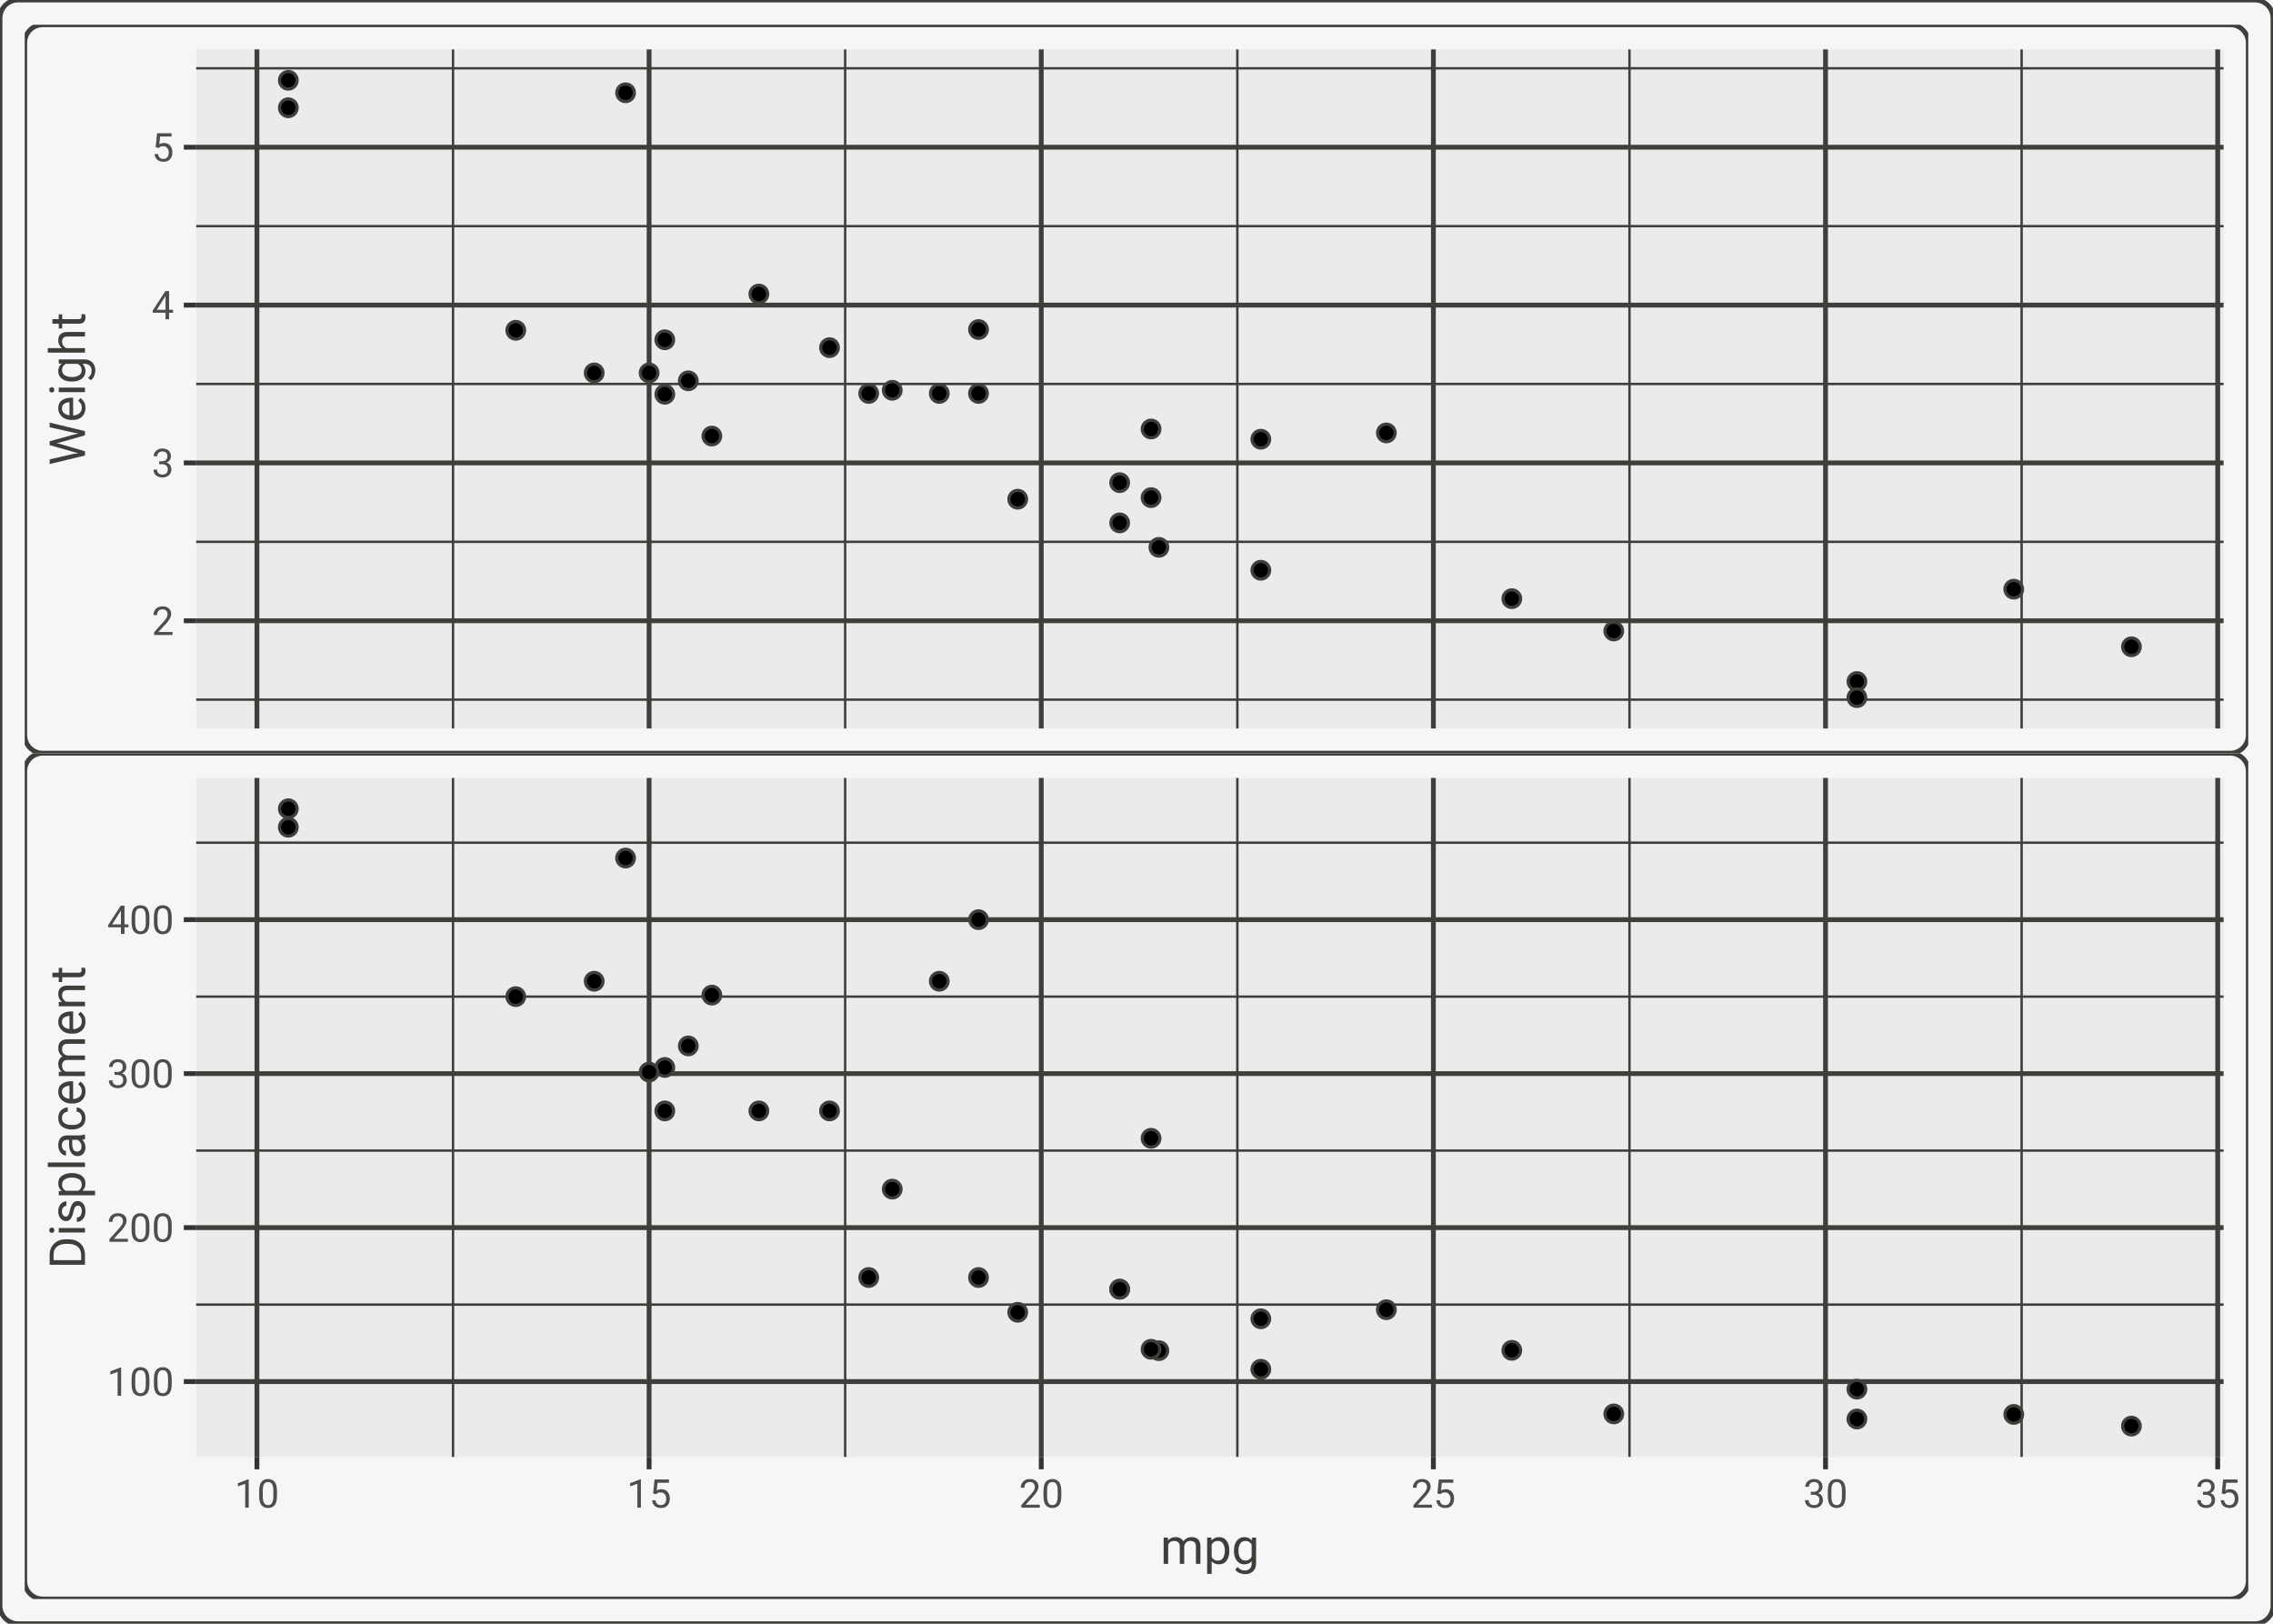
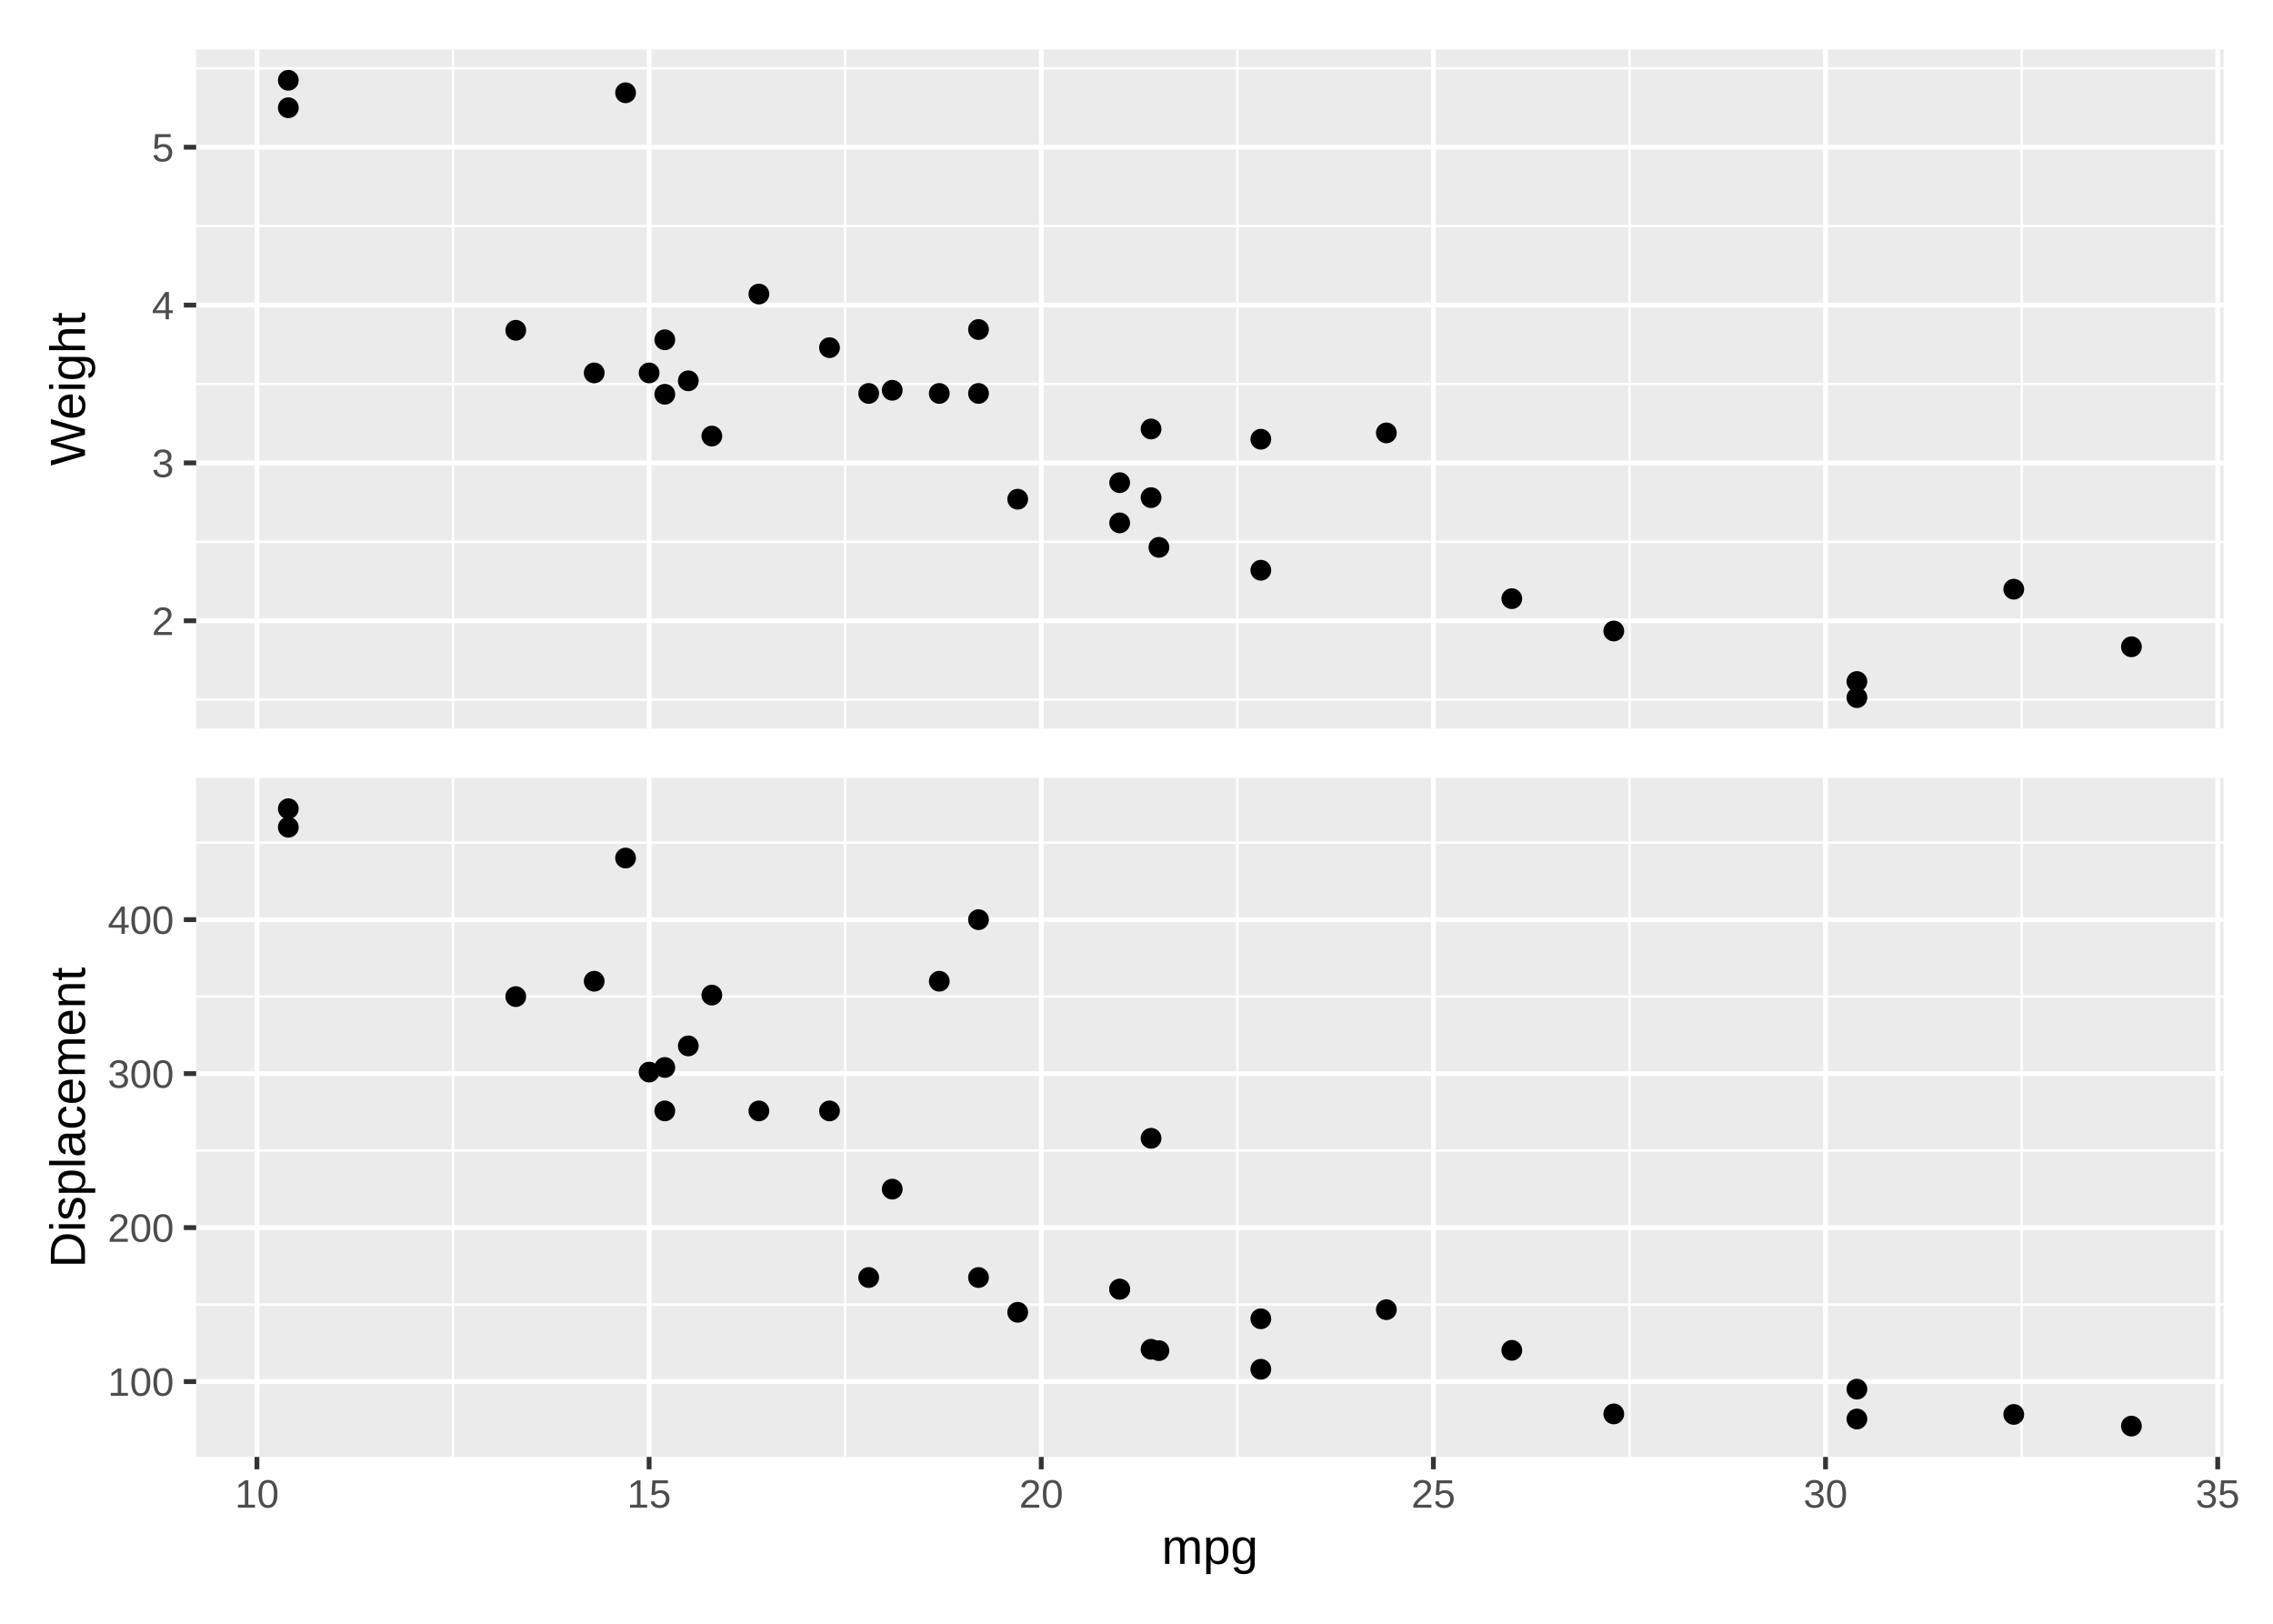
<svg xmlns="http://www.w3.org/2000/svg" width="504.00pt" height="360.00pt" viewBox="0 0 504.00 360.00">
  <g class="svglite">
    <defs>
      <style type="text/css">
-     /* theme-aware-processed */
-     .svglite line, .svglite polyline, .svglite polygon, .svglite path, .svglite circle {
+     .svglite line, .svglite polyline, .svglite polygon, .svglite path, .svglite rect, .svglite circle {
      fill: none;
-       stroke: #3E3F3A;
-       stroke-linecap: round;
-       stroke-linejoin: round;
-       stroke-miterlimit: 10.00;
-     }
-     .svglite &gt; g &gt; rect {
-       fill: none;
-       stroke: #3E3F3A;
+       stroke: #000000;
      stroke-linecap: round;
      stroke-linejoin: round;
      stroke-miterlimit: 10.00;
    }
    .svglite text {
      white-space: pre;
-       fill: #3E3F3A;
    }
    .svglite g.glyphgroup path {
      fill: inherit;
      stroke: none;
    }
  </style>
    </defs>
-     <rect class="svg-bg" width="100%" height="100%" style="stroke: none; fill: #F5F6F8;" />
+     <rect width="100%" height="100%" style="stroke: none; fill: none;" />
    <defs>
      <clipPath id="cpMC4wMHw1MDQuMDB8MC4wMHwzNjAuMDA=">
        <rect x="0.00" y="0.00" width="504.00" height="360.00" />
      </clipPath>
    </defs>
    <g clip-path="url(#cpMC4wMHw1MDQuMDB8MC4wMHwzNjAuMDA=)">
-       <rect rx="4" x="0.00" y="0" width="504.00" height="360.00" style="stroke-width: 1.07; stroke: #3E3F3A; fill: #F5F6F8;" />
+       <rect x="0.00" y="0" width="504.00" height="360.00" style="stroke-width: 1.07; stroke: #FFFFFF; fill: #FFFFFF;" />
    </g>
    <defs>
      <clipPath id="cpNDMuNTB8NDkzLjA0fDEwLjk2fDMyMy4wMg==">
        <rect x="43.50" y="10.96" width="449.54" height="312.07" />
      </clipPath>
    </defs>
    <g clip-path="url(#cpNDMuNTB8NDkzLjA0fDEwLjk2fDMyMy4wMg==)">
</g>
    <g clip-path="url(#cpMC4wMHw1MDQuMDB8MC4wMHwzNjAuMDA=)">
</g>
    <defs>
      <clipPath id="cpNS40OHw0OTguNTJ8NS40OHwxNjYuOTk=">
        <rect x="5.48" y="5.48" width="493.04" height="161.51" />
      </clipPath>
    </defs>
    <g clip-path="url(#cpNS40OHw0OTguNTJ8NS40OHwxNjYuOTk=)">
-       <rect rx="4" x="5.48" y="5.48" width="493.04" height="161.51" style="stroke-width: 1.07; stroke: #3E3F3A; fill: #F5F6F8;" />
+       <rect x="5.48" y="5.48" width="493.04" height="161.51" style="stroke-width: 1.07; stroke: #FFFFFF; fill: #FFFFFF;" />
    </g>
    <g clip-path="url(#cpMC4wMHw1MDQuMDB8MC4wMHwzNjAuMDA=)">
</g>
    <defs>
      <clipPath id="cpNS40OHw0OTguNTJ8MTY2Ljk5fDM1NC41Mg==">
        <rect x="5.48" y="166.99" width="493.04" height="187.53" />
      </clipPath>
    </defs>
    <g clip-path="url(#cpNS40OHw0OTguNTJ8MTY2Ljk5fDM1NC41Mg==)">
-       <rect rx="4" x="5.48" y="166.99" width="493.04" height="187.53" style="stroke-width: 1.07; stroke: #3E3F3A; fill: #F5F6F8;" />
+       <rect x="5.48" y="166.99" width="493.04" height="187.53" style="stroke-width: 1.07; stroke: #FFFFFF; fill: #FFFFFF;" />
    </g>
    <g clip-path="url(#cpMC4wMHw1MDQuMDB8MC4wMHwzNjAuMDA=)">
</g>
    <defs>
      <clipPath id="cpNDMuNTB8NDkzLjA0fDEwLjk2fDE2MS41MQ==">
        <rect x="43.50" y="10.96" width="449.54" height="150.55" />
      </clipPath>
    </defs>
    <g clip-path="url(#cpNDMuNTB8NDkzLjA0fDEwLjk2fDE2MS41MQ==)">
      <rect x="43.50" y="10.96" width="449.54" height="150.55" style="stroke-width: 1.07; stroke: none; fill: #EBEBEB;" />
-       <polyline points="43.50,155.12 493.04,155.12 " style="stroke-width: 0.53; stroke: #3E3F3A; stroke-linecap: butt;" />
-       <polyline points="43.50,120.13 493.04,120.13 " style="stroke-width: 0.53; stroke: #3E3F3A; stroke-linecap: butt;" />
-       <polyline points="43.50,85.13 493.04,85.13 " style="stroke-width: 0.53; stroke: #3E3F3A; stroke-linecap: butt;" />
-       <polyline points="43.50,50.14 493.04,50.14 " style="stroke-width: 0.53; stroke: #3E3F3A; stroke-linecap: butt;" />
-       <polyline points="43.50,15.14 493.04,15.14 " style="stroke-width: 0.53; stroke: #3E3F3A; stroke-linecap: butt;" />
-       <polyline points="100.45,161.51 100.45,10.96 " style="stroke-width: 0.53; stroke: #3E3F3A; stroke-linecap: butt;" />
-       <polyline points="187.40,161.51 187.40,10.96 " style="stroke-width: 0.53; stroke: #3E3F3A; stroke-linecap: butt;" />
-       <polyline points="274.36,161.51 274.36,10.96 " style="stroke-width: 0.53; stroke: #3E3F3A; stroke-linecap: butt;" />
-       <polyline points="361.31,161.51 361.31,10.96 " style="stroke-width: 0.53; stroke: #3E3F3A; stroke-linecap: butt;" />
-       <polyline points="448.26,161.51 448.26,10.96 " style="stroke-width: 0.53; stroke: #3E3F3A; stroke-linecap: butt;" />
-       <polyline points="43.50,137.63 493.04,137.63 " style="stroke-width: 1.07; stroke: #3E3F3A; stroke-linecap: butt;" />
-       <polyline points="43.50,102.63 493.04,102.63 " style="stroke-width: 1.07; stroke: #3E3F3A; stroke-linecap: butt;" />
-       <polyline points="43.50,67.64 493.04,67.64 " style="stroke-width: 1.07; stroke: #3E3F3A; stroke-linecap: butt;" />
-       <polyline points="43.50,32.64 493.04,32.64 " style="stroke-width: 1.07; stroke: #3E3F3A; stroke-linecap: butt;" />
-       <polyline points="56.97,161.51 56.97,10.96 " style="stroke-width: 1.07; stroke: #3E3F3A; stroke-linecap: butt;" />
-       <polyline points="143.93,161.51 143.93,10.96 " style="stroke-width: 1.07; stroke: #3E3F3A; stroke-linecap: butt;" />
-       <polyline points="230.88,161.51 230.88,10.96 " style="stroke-width: 1.07; stroke: #3E3F3A; stroke-linecap: butt;" />
-       <polyline points="317.83,161.51 317.83,10.96 " style="stroke-width: 1.07; stroke: #3E3F3A; stroke-linecap: butt;" />
-       <polyline points="404.78,161.51 404.78,10.96 " style="stroke-width: 1.07; stroke: #3E3F3A; stroke-linecap: butt;" />
-       <polyline points="491.74,161.51 491.74,10.96 " style="stroke-width: 1.07; stroke: #3E3F3A; stroke-linecap: butt;" />
+       <polyline points="43.50,155.12 493.04,155.12 " style="stroke-width: 0.53; stroke: #FFFFFF; stroke-linecap: butt;" />
+       <polyline points="43.50,120.13 493.04,120.13 " style="stroke-width: 0.53; stroke: #FFFFFF; stroke-linecap: butt;" />
+       <polyline points="43.50,85.13 493.04,85.13 " style="stroke-width: 0.53; stroke: #FFFFFF; stroke-linecap: butt;" />
+       <polyline points="43.50,50.14 493.04,50.14 " style="stroke-width: 0.53; stroke: #FFFFFF; stroke-linecap: butt;" />
+       <polyline points="43.50,15.14 493.04,15.14 " style="stroke-width: 0.53; stroke: #FFFFFF; stroke-linecap: butt;" />
+       <polyline points="100.45,161.51 100.45,10.96 " style="stroke-width: 0.53; stroke: #FFFFFF; stroke-linecap: butt;" />
+       <polyline points="187.40,161.51 187.40,10.96 " style="stroke-width: 0.53; stroke: #FFFFFF; stroke-linecap: butt;" />
+       <polyline points="274.36,161.51 274.36,10.96 " style="stroke-width: 0.53; stroke: #FFFFFF; stroke-linecap: butt;" />
+       <polyline points="361.31,161.51 361.31,10.96 " style="stroke-width: 0.53; stroke: #FFFFFF; stroke-linecap: butt;" />
+       <polyline points="448.26,161.51 448.26,10.96 " style="stroke-width: 0.53; stroke: #FFFFFF; stroke-linecap: butt;" />
+       <polyline points="43.50,137.63 493.04,137.63 " style="stroke-width: 1.07; stroke: #FFFFFF; stroke-linecap: butt;" />
+       <polyline points="43.50,102.63 493.04,102.63 " style="stroke-width: 1.07; stroke: #FFFFFF; stroke-linecap: butt;" />
+       <polyline points="43.50,67.64 493.04,67.64 " style="stroke-width: 1.07; stroke: #FFFFFF; stroke-linecap: butt;" />
+       <polyline points="43.50,32.64 493.04,32.64 " style="stroke-width: 1.07; stroke: #FFFFFF; stroke-linecap: butt;" />
+       <polyline points="56.97,161.51 56.97,10.96 " style="stroke-width: 1.07; stroke: #FFFFFF; stroke-linecap: butt;" />
+       <polyline points="143.93,161.51 143.93,10.96 " style="stroke-width: 1.07; stroke: #FFFFFF; stroke-linecap: butt;" />
+       <polyline points="230.88,161.51 230.88,10.96 " style="stroke-width: 1.07; stroke: #FFFFFF; stroke-linecap: butt;" />
+       <polyline points="317.83,161.51 317.83,10.96 " style="stroke-width: 1.07; stroke: #FFFFFF; stroke-linecap: butt;" />
+       <polyline points="404.78,161.51 404.78,10.96 " style="stroke-width: 1.07; stroke: #FFFFFF; stroke-linecap: butt;" />
+       <polyline points="491.74,161.51 491.74,10.96 " style="stroke-width: 1.07; stroke: #FFFFFF; stroke-linecap: butt;" />
      <circle cx="248.27" cy="115.93" r="1.95" style="stroke-width: 0.71; fill: #000000;" />
      <circle cx="248.27" cy="107.01" r="1.95" style="stroke-width: 0.71; fill: #000000;" />
      <circle cx="279.57" cy="126.43" r="1.95" style="stroke-width: 0.71; fill: #000000;" />
      <circle cx="255.23" cy="95.11" r="1.95" style="stroke-width: 0.71; fill: #000000;" />
      <circle cx="208.27" cy="87.23" r="1.95" style="stroke-width: 0.71; fill: #000000;" />
      <circle cx="197.84" cy="86.53" r="1.95" style="stroke-width: 0.71; fill: #000000;" />
      <circle cx="131.75" cy="82.68" r="1.95" style="stroke-width: 0.71; fill: #000000;" />
      <circle cx="307.40" cy="95.98" r="1.95" style="stroke-width: 0.71; fill: #000000;" />
      <circle cx="279.57" cy="97.38" r="1.95" style="stroke-width: 0.71; fill: #000000;" />
      <circle cx="216.97" cy="87.23" r="1.95" style="stroke-width: 0.71; fill: #000000;" />
      <circle cx="192.62" cy="87.23" r="1.95" style="stroke-width: 0.71; fill: #000000;" />
      <circle cx="168.27" cy="65.19" r="1.95" style="stroke-width: 0.71; fill: #000000;" />
      <circle cx="183.93" cy="77.08" r="1.95" style="stroke-width: 0.71; fill: #000000;" />
      <circle cx="147.41" cy="75.33" r="1.95" style="stroke-width: 0.71; fill: #000000;" />
      <circle cx="63.93" cy="23.89" r="1.95" style="stroke-width: 0.71; fill: #000000;" />
      <circle cx="63.93" cy="17.80" r="1.95" style="stroke-width: 0.71; fill: #000000;" />
      <circle cx="138.71" cy="20.57" r="1.95" style="stroke-width: 0.71; fill: #000000;" />
      <circle cx="446.52" cy="130.63" r="1.95" style="stroke-width: 0.71; fill: #000000;" />
      <circle cx="411.74" cy="151.10" r="1.95" style="stroke-width: 0.71; fill: #000000;" />
      <circle cx="472.61" cy="143.40" r="1.95" style="stroke-width: 0.71; fill: #000000;" />
      <circle cx="256.97" cy="121.35" r="1.95" style="stroke-width: 0.71; fill: #000000;" />
      <circle cx="152.62" cy="84.43" r="1.95" style="stroke-width: 0.71; fill: #000000;" />
      <circle cx="147.41" cy="87.41" r="1.95" style="stroke-width: 0.71; fill: #000000;" />
      <circle cx="114.36" cy="73.23" r="1.95" style="stroke-width: 0.71; fill: #000000;" />
      <circle cx="216.97" cy="73.06" r="1.95" style="stroke-width: 0.71; fill: #000000;" />
      <circle cx="357.83" cy="139.90" r="1.95" style="stroke-width: 0.71; fill: #000000;" />
      <circle cx="335.22" cy="132.73" r="1.95" style="stroke-width: 0.71; fill: #000000;" />
      <circle cx="411.74" cy="154.67" r="1.95" style="stroke-width: 0.71; fill: #000000;" />
      <circle cx="157.84" cy="96.68" r="1.95" style="stroke-width: 0.71; fill: #000000;" />
      <circle cx="225.66" cy="110.68" r="1.95" style="stroke-width: 0.71; fill: #000000;" />
      <circle cx="143.93" cy="82.68" r="1.95" style="stroke-width: 0.71; fill: #000000;" />
      <circle cx="255.23" cy="110.33" r="1.95" style="stroke-width: 0.71; fill: #000000;" />
    </g>
    <g clip-path="url(#cpMC4wMHw1MDQuMDB8MC4wMHwzNjAuMDA=)">
-       <text x="38.57" y="140.78" text-anchor="end" style="font-size: 8.80px;fill: #4D4D4D; font-family: &quot;Roboto&quot;, -apple-system, BlinkMacSystemFont, &quot;Segoe UI&quot;, system-ui, sans-serif;" textLength="4.89px" lengthAdjust="spacingAndGlyphs">2</text>
-       <text x="38.57" y="105.78" text-anchor="end" style="font-size: 8.80px;fill: #4D4D4D; font-family: &quot;Roboto&quot;, -apple-system, BlinkMacSystemFont, &quot;Segoe UI&quot;, system-ui, sans-serif;" textLength="4.89px" lengthAdjust="spacingAndGlyphs">3</text>
-       <text x="38.57" y="70.79" text-anchor="end" style="font-size: 8.80px;fill: #4D4D4D; font-family: &quot;Roboto&quot;, -apple-system, BlinkMacSystemFont, &quot;Segoe UI&quot;, system-ui, sans-serif;" textLength="4.89px" lengthAdjust="spacingAndGlyphs">4</text>
-       <text x="38.57" y="35.79" text-anchor="end" style="font-size: 8.80px;fill: #4D4D4D; font-family: &quot;Roboto&quot;, -apple-system, BlinkMacSystemFont, &quot;Segoe UI&quot;, system-ui, sans-serif;" textLength="4.89px" lengthAdjust="spacingAndGlyphs">5</text>
+       <text x="38.57" y="140.78" text-anchor="end" style="font-size: 8.80px;fill: #4D4D4D; font-family: &quot;Arial&quot;;" textLength="4.89px" lengthAdjust="spacingAndGlyphs">2</text>
+       <text x="38.57" y="105.78" text-anchor="end" style="font-size: 8.80px;fill: #4D4D4D; font-family: &quot;Arial&quot;;" textLength="4.89px" lengthAdjust="spacingAndGlyphs">3</text>
+       <text x="38.57" y="70.79" text-anchor="end" style="font-size: 8.80px;fill: #4D4D4D; font-family: &quot;Arial&quot;;" textLength="4.89px" lengthAdjust="spacingAndGlyphs">4</text>
+       <text x="38.57" y="35.79" text-anchor="end" style="font-size: 8.80px;fill: #4D4D4D; font-family: &quot;Arial&quot;;" textLength="4.89px" lengthAdjust="spacingAndGlyphs">5</text>
      <polyline points="40.76,137.63 43.50,137.63 " style="stroke-width: 1.07; stroke: #333333; stroke-linecap: butt;" />
      <polyline points="40.76,102.63 43.50,102.63 " style="stroke-width: 1.07; stroke: #333333; stroke-linecap: butt;" />
      <polyline points="40.76,67.64 43.50,67.64 " style="stroke-width: 1.07; stroke: #333333; stroke-linecap: butt;" />
      <polyline points="40.76,32.64 43.50,32.64 " style="stroke-width: 1.07; stroke: #333333; stroke-linecap: butt;" />
-       <text transform="translate(18.84,86.24) rotate(-90)" text-anchor="middle" style="font-size: 11.00px; font-family: &quot;Roboto&quot;, -apple-system, BlinkMacSystemFont, &quot;Segoe UI&quot;, system-ui, sans-serif;" textLength="34.05px" lengthAdjust="spacingAndGlyphs">Weight</text>
+       <text transform="translate(18.84,86.24) rotate(-90)" text-anchor="middle" style="font-size: 11.00px; font-family: &quot;Arial&quot;;" textLength="34.05px" lengthAdjust="spacingAndGlyphs">Weight</text>
    </g>
    <defs>
      <clipPath id="cpNDMuNTB8NDkzLjA0fDE3Mi40N3wzMjMuMDI=">
        <rect x="43.50" y="172.47" width="449.54" height="150.55" />
      </clipPath>
    </defs>
    <g clip-path="url(#cpNDMuNTB8NDkzLjA0fDE3Mi40N3wzMjMuMDI=)">
      <rect x="43.50" y="172.47" width="449.54" height="150.55" style="stroke-width: 1.07; stroke: none; fill: #EBEBEB;" />
-       <polyline points="43.50,289.24 493.04,289.24 " style="stroke-width: 0.53; stroke: #3E3F3A; stroke-linecap: butt;" />
-       <polyline points="43.50,255.10 493.04,255.10 " style="stroke-width: 0.53; stroke: #3E3F3A; stroke-linecap: butt;" />
-       <polyline points="43.50,220.96 493.04,220.96 " style="stroke-width: 0.53; stroke: #3E3F3A; stroke-linecap: butt;" />
-       <polyline points="43.50,186.83 493.04,186.83 " style="stroke-width: 0.53; stroke: #3E3F3A; stroke-linecap: butt;" />
-       <polyline points="100.45,323.02 100.45,172.47 " style="stroke-width: 0.53; stroke: #3E3F3A; stroke-linecap: butt;" />
-       <polyline points="187.40,323.02 187.40,172.47 " style="stroke-width: 0.53; stroke: #3E3F3A; stroke-linecap: butt;" />
-       <polyline points="274.36,323.02 274.36,172.47 " style="stroke-width: 0.53; stroke: #3E3F3A; stroke-linecap: butt;" />
-       <polyline points="361.31,323.02 361.31,172.47 " style="stroke-width: 0.53; stroke: #3E3F3A; stroke-linecap: butt;" />
-       <polyline points="448.26,323.02 448.26,172.47 " style="stroke-width: 0.53; stroke: #3E3F3A; stroke-linecap: butt;" />
-       <polyline points="43.50,306.31 493.04,306.31 " style="stroke-width: 1.07; stroke: #3E3F3A; stroke-linecap: butt;" />
-       <polyline points="43.50,272.17 493.04,272.17 " style="stroke-width: 1.07; stroke: #3E3F3A; stroke-linecap: butt;" />
-       <polyline points="43.50,238.03 493.04,238.03 " style="stroke-width: 1.07; stroke: #3E3F3A; stroke-linecap: butt;" />
-       <polyline points="43.50,203.90 493.04,203.90 " style="stroke-width: 1.07; stroke: #3E3F3A; stroke-linecap: butt;" />
-       <polyline points="56.97,323.02 56.97,172.47 " style="stroke-width: 1.07; stroke: #3E3F3A; stroke-linecap: butt;" />
-       <polyline points="143.93,323.02 143.93,172.47 " style="stroke-width: 1.07; stroke: #3E3F3A; stroke-linecap: butt;" />
-       <polyline points="230.88,323.02 230.88,172.47 " style="stroke-width: 1.07; stroke: #3E3F3A; stroke-linecap: butt;" />
-       <polyline points="317.83,323.02 317.83,172.47 " style="stroke-width: 1.07; stroke: #3E3F3A; stroke-linecap: butt;" />
-       <polyline points="404.78,323.02 404.78,172.47 " style="stroke-width: 1.07; stroke: #3E3F3A; stroke-linecap: butt;" />
-       <polyline points="491.74,323.02 491.74,172.47 " style="stroke-width: 1.07; stroke: #3E3F3A; stroke-linecap: butt;" />
+       <polyline points="43.50,289.24 493.04,289.24 " style="stroke-width: 0.53; stroke: #FFFFFF; stroke-linecap: butt;" />
+       <polyline points="43.50,255.10 493.04,255.10 " style="stroke-width: 0.53; stroke: #FFFFFF; stroke-linecap: butt;" />
+       <polyline points="43.50,220.96 493.04,220.96 " style="stroke-width: 0.53; stroke: #FFFFFF; stroke-linecap: butt;" />
+       <polyline points="43.50,186.83 493.04,186.83 " style="stroke-width: 0.53; stroke: #FFFFFF; stroke-linecap: butt;" />
+       <polyline points="100.45,323.02 100.45,172.47 " style="stroke-width: 0.53; stroke: #FFFFFF; stroke-linecap: butt;" />
+       <polyline points="187.40,323.02 187.40,172.47 " style="stroke-width: 0.53; stroke: #FFFFFF; stroke-linecap: butt;" />
+       <polyline points="274.36,323.02 274.36,172.47 " style="stroke-width: 0.53; stroke: #FFFFFF; stroke-linecap: butt;" />
+       <polyline points="361.31,323.02 361.31,172.47 " style="stroke-width: 0.53; stroke: #FFFFFF; stroke-linecap: butt;" />
+       <polyline points="448.26,323.02 448.26,172.47 " style="stroke-width: 0.53; stroke: #FFFFFF; stroke-linecap: butt;" />
+       <polyline points="43.50,306.31 493.04,306.31 " style="stroke-width: 1.07; stroke: #FFFFFF; stroke-linecap: butt;" />
+       <polyline points="43.50,272.17 493.04,272.17 " style="stroke-width: 1.07; stroke: #FFFFFF; stroke-linecap: butt;" />
+       <polyline points="43.50,238.03 493.04,238.03 " style="stroke-width: 1.07; stroke: #FFFFFF; stroke-linecap: butt;" />
+       <polyline points="43.50,203.90 493.04,203.90 " style="stroke-width: 1.07; stroke: #FFFFFF; stroke-linecap: butt;" />
+       <polyline points="56.97,323.02 56.97,172.47 " style="stroke-width: 1.07; stroke: #FFFFFF; stroke-linecap: butt;" />
+       <polyline points="143.93,323.02 143.93,172.47 " style="stroke-width: 1.07; stroke: #FFFFFF; stroke-linecap: butt;" />
+       <polyline points="230.88,323.02 230.88,172.47 " style="stroke-width: 1.07; stroke: #FFFFFF; stroke-linecap: butt;" />
+       <polyline points="317.83,323.02 317.83,172.47 " style="stroke-width: 1.07; stroke: #FFFFFF; stroke-linecap: butt;" />
+       <polyline points="404.78,323.02 404.78,172.47 " style="stroke-width: 1.07; stroke: #FFFFFF; stroke-linecap: butt;" />
+       <polyline points="491.74,323.02 491.74,172.47 " style="stroke-width: 1.07; stroke: #FFFFFF; stroke-linecap: butt;" />
      <circle cx="248.27" cy="285.83" r="1.95" style="stroke-width: 0.71; fill: #000000;" />
      <circle cx="248.27" cy="285.83" r="1.95" style="stroke-width: 0.71; fill: #000000;" />
      <circle cx="279.57" cy="303.58" r="1.95" style="stroke-width: 0.71; fill: #000000;" />
      <circle cx="255.23" cy="252.37" r="1.95" style="stroke-width: 0.71; fill: #000000;" />
      <circle cx="208.27" cy="217.55" r="1.95" style="stroke-width: 0.71; fill: #000000;" />
      <circle cx="197.84" cy="263.64" r="1.95" style="stroke-width: 0.71; fill: #000000;" />
      <circle cx="131.75" cy="217.55" r="1.95" style="stroke-width: 0.71; fill: #000000;" />
      <circle cx="307.40" cy="290.37" r="1.95" style="stroke-width: 0.71; fill: #000000;" />
      <circle cx="279.57" cy="292.39" r="1.95" style="stroke-width: 0.71; fill: #000000;" />
      <circle cx="216.97" cy="283.24" r="1.95" style="stroke-width: 0.71; fill: #000000;" />
      <circle cx="192.62" cy="283.24" r="1.95" style="stroke-width: 0.71; fill: #000000;" />
      <circle cx="168.27" cy="246.30" r="1.95" style="stroke-width: 0.71; fill: #000000;" />
      <circle cx="183.93" cy="246.30" r="1.95" style="stroke-width: 0.71; fill: #000000;" />
      <circle cx="147.41" cy="246.30" r="1.95" style="stroke-width: 0.71; fill: #000000;" />
      <circle cx="63.93" cy="179.31" r="1.95" style="stroke-width: 0.71; fill: #000000;" />
      <circle cx="63.93" cy="183.41" r="1.95" style="stroke-width: 0.71; fill: #000000;" />
      <circle cx="138.71" cy="190.24" r="1.95" style="stroke-width: 0.71; fill: #000000;" />
      <circle cx="446.52" cy="313.59" r="1.95" style="stroke-width: 0.71; fill: #000000;" />
      <circle cx="411.74" cy="314.61" r="1.95" style="stroke-width: 0.71; fill: #000000;" />
      <circle cx="472.61" cy="316.18" r="1.95" style="stroke-width: 0.71; fill: #000000;" />
      <circle cx="256.97" cy="299.45" r="1.95" style="stroke-width: 0.71; fill: #000000;" />
      <circle cx="152.62" cy="231.89" r="1.95" style="stroke-width: 0.71; fill: #000000;" />
      <circle cx="147.41" cy="236.67" r="1.95" style="stroke-width: 0.71; fill: #000000;" />
      <circle cx="114.36" cy="220.96" r="1.95" style="stroke-width: 0.71; fill: #000000;" />
      <circle cx="216.97" cy="203.90" r="1.95" style="stroke-width: 0.71; fill: #000000;" />
      <circle cx="357.83" cy="313.48" r="1.95" style="stroke-width: 0.71; fill: #000000;" />
      <circle cx="335.22" cy="299.38" r="1.95" style="stroke-width: 0.71; fill: #000000;" />
      <circle cx="411.74" cy="307.99" r="1.95" style="stroke-width: 0.71; fill: #000000;" />
      <circle cx="157.84" cy="220.62" r="1.95" style="stroke-width: 0.71; fill: #000000;" />
      <circle cx="225.66" cy="290.95" r="1.95" style="stroke-width: 0.71; fill: #000000;" />
      <circle cx="143.93" cy="237.69" r="1.95" style="stroke-width: 0.71; fill: #000000;" />
      <circle cx="255.23" cy="299.15" r="1.95" style="stroke-width: 0.71; fill: #000000;" />
    </g>
    <g clip-path="url(#cpMC4wMHw1MDQuMDB8MC4wMHwzNjAuMDA=)">
-       <text x="38.57" y="309.46" text-anchor="end" style="font-size: 8.80px;fill: #4D4D4D; font-family: &quot;Roboto&quot;, -apple-system, BlinkMacSystemFont, &quot;Segoe UI&quot;, system-ui, sans-serif;" textLength="14.67px" lengthAdjust="spacingAndGlyphs">100</text>
-       <text x="38.57" y="275.32" text-anchor="end" style="font-size: 8.80px;fill: #4D4D4D; font-family: &quot;Roboto&quot;, -apple-system, BlinkMacSystemFont, &quot;Segoe UI&quot;, system-ui, sans-serif;" textLength="14.67px" lengthAdjust="spacingAndGlyphs">200</text>
-       <text x="38.57" y="241.18" text-anchor="end" style="font-size: 8.80px;fill: #4D4D4D; font-family: &quot;Roboto&quot;, -apple-system, BlinkMacSystemFont, &quot;Segoe UI&quot;, system-ui, sans-serif;" textLength="14.67px" lengthAdjust="spacingAndGlyphs">300</text>
-       <text x="38.57" y="207.05" text-anchor="end" style="font-size: 8.80px;fill: #4D4D4D; font-family: &quot;Roboto&quot;, -apple-system, BlinkMacSystemFont, &quot;Segoe UI&quot;, system-ui, sans-serif;" textLength="14.67px" lengthAdjust="spacingAndGlyphs">400</text>
+       <text x="38.57" y="309.46" text-anchor="end" style="font-size: 8.80px;fill: #4D4D4D; font-family: &quot;Arial&quot;;" textLength="14.67px" lengthAdjust="spacingAndGlyphs">100</text>
+       <text x="38.57" y="275.32" text-anchor="end" style="font-size: 8.80px;fill: #4D4D4D; font-family: &quot;Arial&quot;;" textLength="14.67px" lengthAdjust="spacingAndGlyphs">200</text>
+       <text x="38.57" y="241.18" text-anchor="end" style="font-size: 8.80px;fill: #4D4D4D; font-family: &quot;Arial&quot;;" textLength="14.67px" lengthAdjust="spacingAndGlyphs">300</text>
+       <text x="38.57" y="207.05" text-anchor="end" style="font-size: 8.80px;fill: #4D4D4D; font-family: &quot;Arial&quot;;" textLength="14.67px" lengthAdjust="spacingAndGlyphs">400</text>
      <polyline points="40.76,306.31 43.50,306.31 " style="stroke-width: 1.07; stroke: #333333; stroke-linecap: butt;" />
      <polyline points="40.76,272.17 43.50,272.17 " style="stroke-width: 1.07; stroke: #333333; stroke-linecap: butt;" />
      <polyline points="40.76,238.03 43.50,238.03 " style="stroke-width: 1.07; stroke: #333333; stroke-linecap: butt;" />
      <polyline points="40.76,203.90 43.50,203.90 " style="stroke-width: 1.07; stroke: #333333; stroke-linecap: butt;" />
      <polyline points="56.97,325.76 56.97,323.02 " style="stroke-width: 1.07; stroke: #333333; stroke-linecap: butt;" />
      <polyline points="143.93,325.76 143.93,323.02 " style="stroke-width: 1.07; stroke: #333333; stroke-linecap: butt;" />
      <polyline points="230.88,325.76 230.88,323.02 " style="stroke-width: 1.07; stroke: #333333; stroke-linecap: butt;" />
      <polyline points="317.83,325.76 317.83,323.02 " style="stroke-width: 1.07; stroke: #333333; stroke-linecap: butt;" />
      <polyline points="404.78,325.76 404.78,323.02 " style="stroke-width: 1.07; stroke: #333333; stroke-linecap: butt;" />
      <polyline points="491.74,325.76 491.74,323.02 " style="stroke-width: 1.07; stroke: #333333; stroke-linecap: butt;" />
-       <text x="56.97" y="334.26" text-anchor="middle" style="font-size: 8.80px;fill: #4D4D4D; font-family: &quot;Roboto&quot;, -apple-system, BlinkMacSystemFont, &quot;Segoe UI&quot;, system-ui, sans-serif;" textLength="9.78px" lengthAdjust="spacingAndGlyphs">10</text>
-       <text x="143.93" y="334.26" text-anchor="middle" style="font-size: 8.80px;fill: #4D4D4D; font-family: &quot;Roboto&quot;, -apple-system, BlinkMacSystemFont, &quot;Segoe UI&quot;, system-ui, sans-serif;" textLength="9.78px" lengthAdjust="spacingAndGlyphs">15</text>
-       <text x="230.88" y="334.26" text-anchor="middle" style="font-size: 8.80px;fill: #4D4D4D; font-family: &quot;Roboto&quot;, -apple-system, BlinkMacSystemFont, &quot;Segoe UI&quot;, system-ui, sans-serif;" textLength="9.78px" lengthAdjust="spacingAndGlyphs">20</text>
-       <text x="317.83" y="334.26" text-anchor="middle" style="font-size: 8.80px;fill: #4D4D4D; font-family: &quot;Roboto&quot;, -apple-system, BlinkMacSystemFont, &quot;Segoe UI&quot;, system-ui, sans-serif;" textLength="9.78px" lengthAdjust="spacingAndGlyphs">25</text>
-       <text x="404.78" y="334.26" text-anchor="middle" style="font-size: 8.80px;fill: #4D4D4D; font-family: &quot;Roboto&quot;, -apple-system, BlinkMacSystemFont, &quot;Segoe UI&quot;, system-ui, sans-serif;" textLength="9.78px" lengthAdjust="spacingAndGlyphs">30</text>
-       <text x="491.74" y="334.26" text-anchor="middle" style="font-size: 8.80px;fill: #4D4D4D; font-family: &quot;Roboto&quot;, -apple-system, BlinkMacSystemFont, &quot;Segoe UI&quot;, system-ui, sans-serif;" textLength="9.78px" lengthAdjust="spacingAndGlyphs">35</text>
-       <text x="268.27" y="346.72" text-anchor="middle" style="font-size: 11.00px; font-family: &quot;Roboto&quot;, -apple-system, BlinkMacSystemFont, &quot;Segoe UI&quot;, system-ui, sans-serif;" textLength="21.41px" lengthAdjust="spacingAndGlyphs">mpg</text>
-       <text transform="translate(18.84,247.75) rotate(-90)" text-anchor="middle" style="font-size: 11.00px; font-family: &quot;Roboto&quot;, -apple-system, BlinkMacSystemFont, &quot;Segoe UI&quot;, system-ui, sans-serif;" textLength="66.66px" lengthAdjust="spacingAndGlyphs">Displacement</text>
+       <text x="56.97" y="334.26" text-anchor="middle" style="font-size: 8.80px;fill: #4D4D4D; font-family: &quot;Arial&quot;;" textLength="9.78px" lengthAdjust="spacingAndGlyphs">10</text>
+       <text x="143.93" y="334.26" text-anchor="middle" style="font-size: 8.80px;fill: #4D4D4D; font-family: &quot;Arial&quot;;" textLength="9.78px" lengthAdjust="spacingAndGlyphs">15</text>
+       <text x="230.88" y="334.26" text-anchor="middle" style="font-size: 8.80px;fill: #4D4D4D; font-family: &quot;Arial&quot;;" textLength="9.78px" lengthAdjust="spacingAndGlyphs">20</text>
+       <text x="317.83" y="334.26" text-anchor="middle" style="font-size: 8.80px;fill: #4D4D4D; font-family: &quot;Arial&quot;;" textLength="9.78px" lengthAdjust="spacingAndGlyphs">25</text>
+       <text x="404.78" y="334.26" text-anchor="middle" style="font-size: 8.80px;fill: #4D4D4D; font-family: &quot;Arial&quot;;" textLength="9.78px" lengthAdjust="spacingAndGlyphs">30</text>
+       <text x="491.74" y="334.26" text-anchor="middle" style="font-size: 8.80px;fill: #4D4D4D; font-family: &quot;Arial&quot;;" textLength="9.78px" lengthAdjust="spacingAndGlyphs">35</text>
+       <text x="268.27" y="346.72" text-anchor="middle" style="font-size: 11.00px; font-family: &quot;Arial&quot;;" textLength="21.41px" lengthAdjust="spacingAndGlyphs">mpg</text>
+       <text transform="translate(18.84,247.75) rotate(-90)" text-anchor="middle" style="font-size: 11.00px; font-family: &quot;Arial&quot;;" textLength="66.66px" lengthAdjust="spacingAndGlyphs">Displacement</text>
    </g>
  </g>
</svg>
